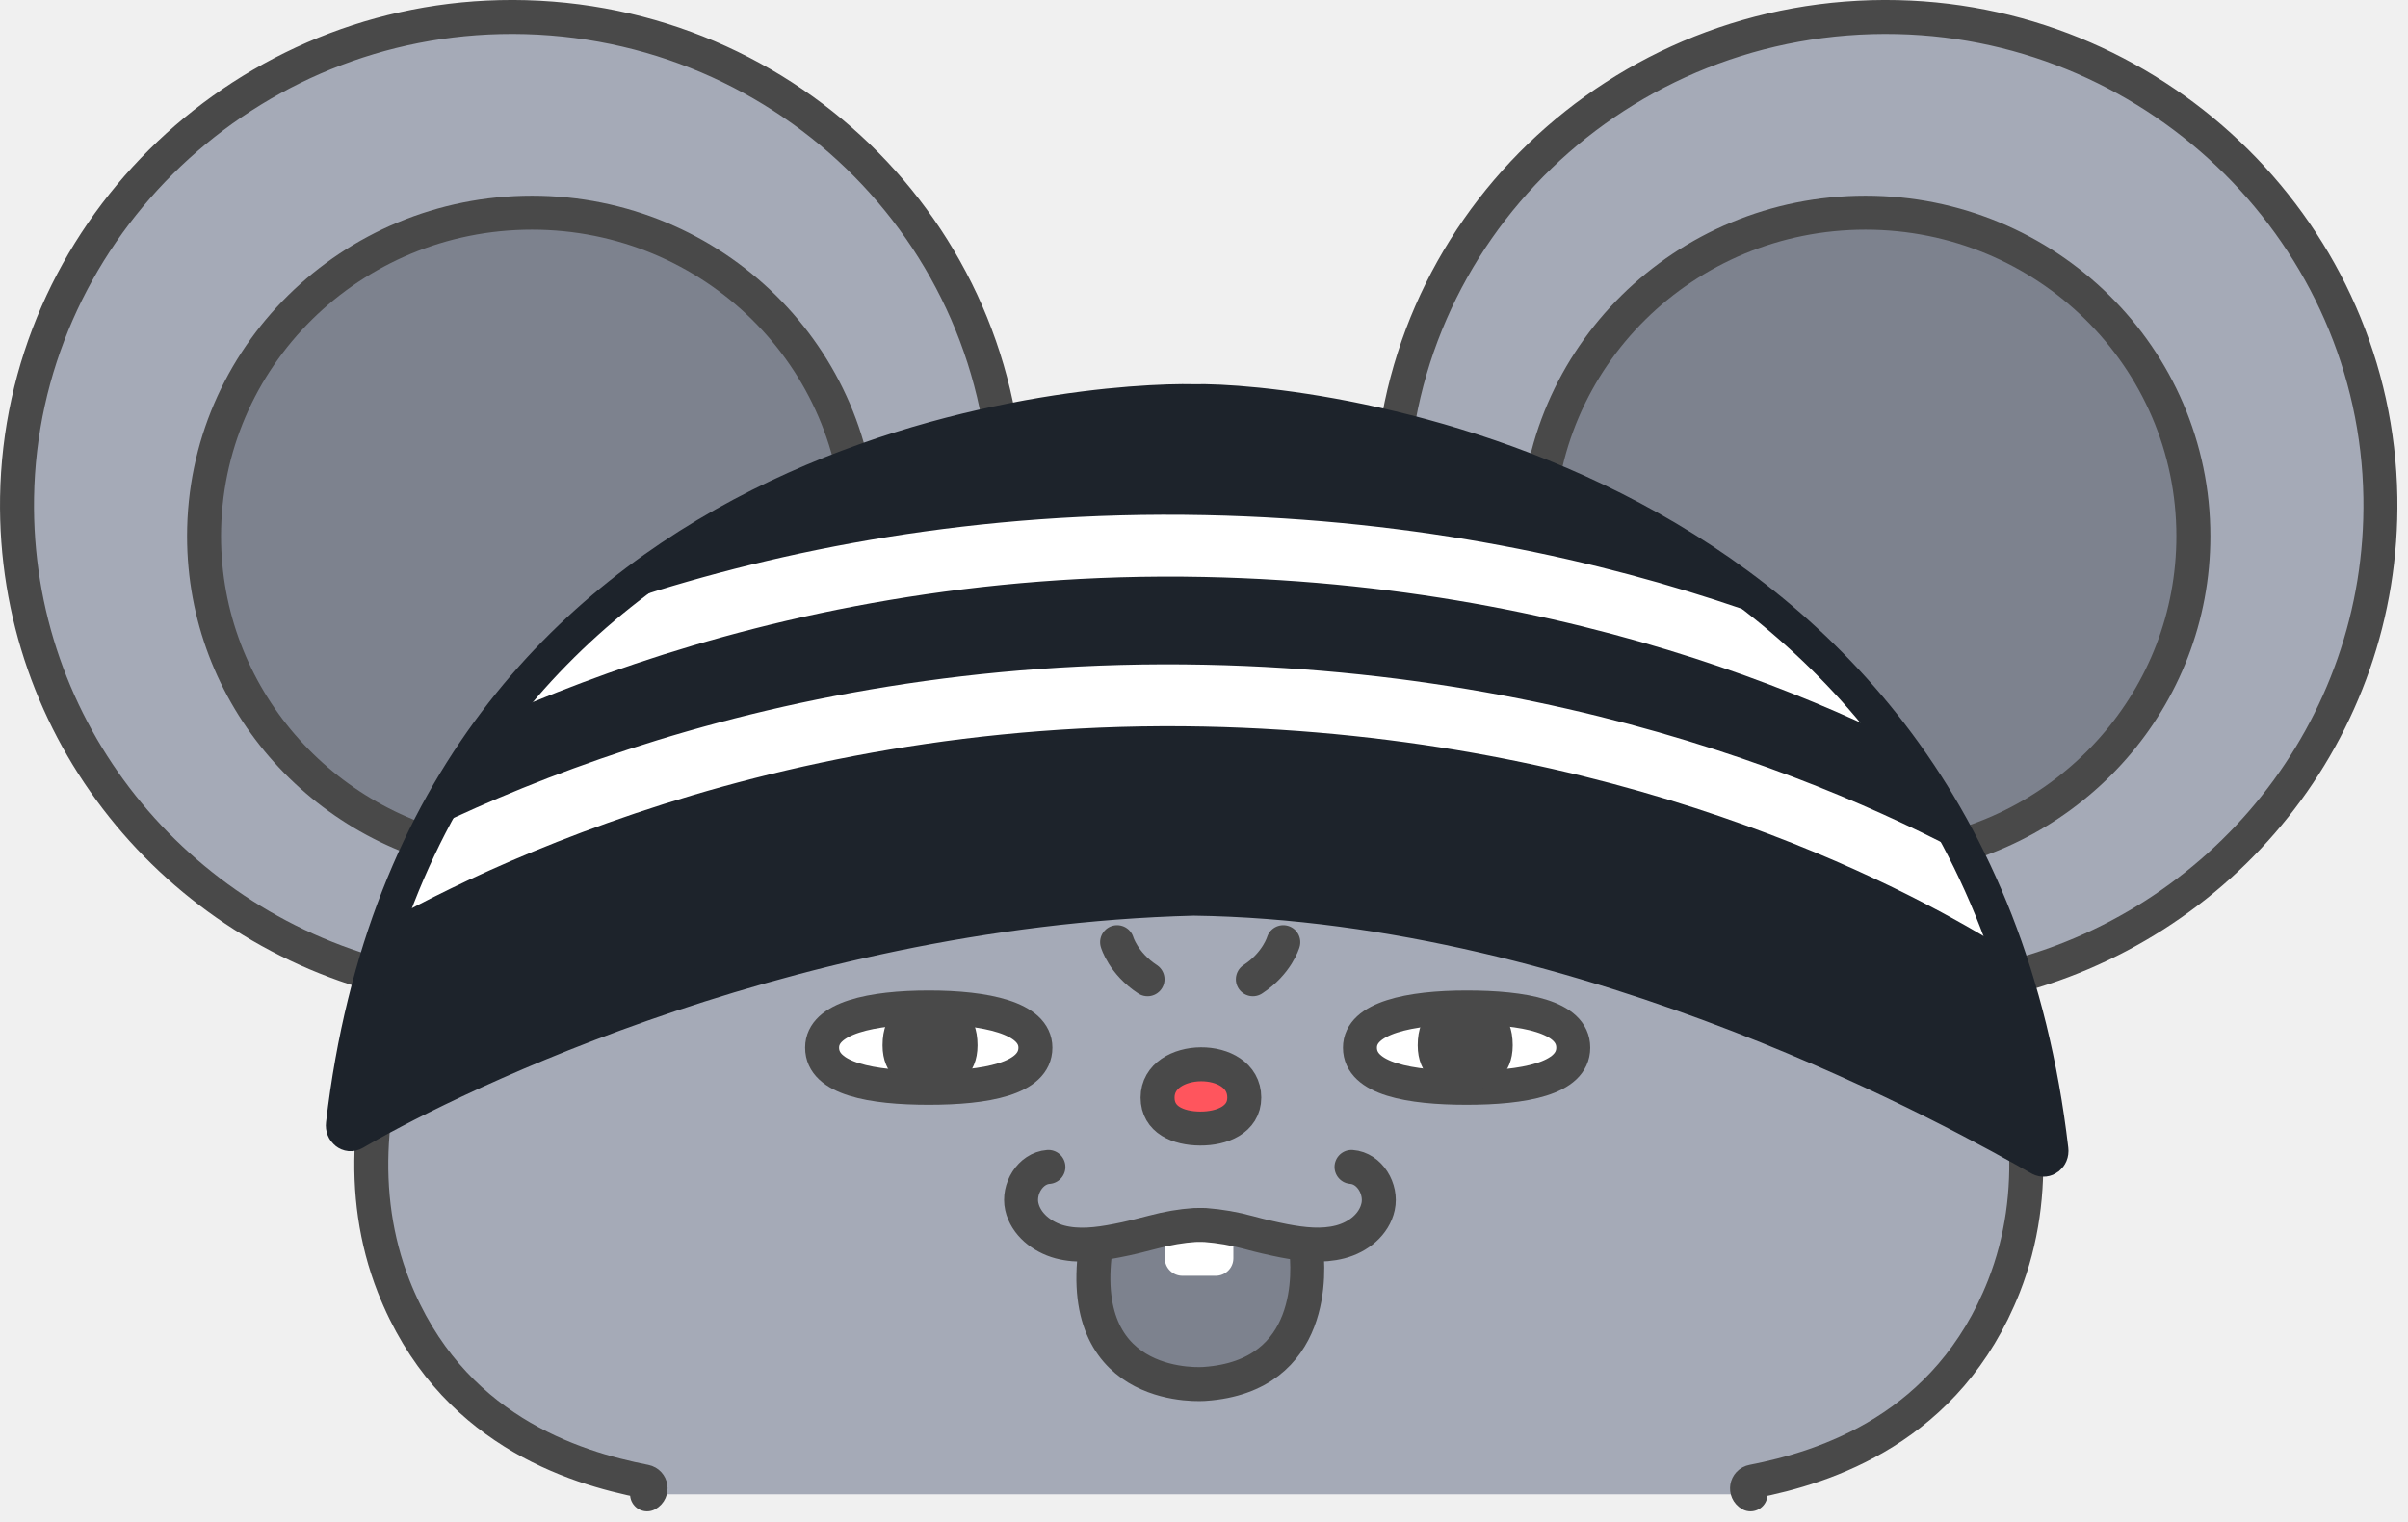
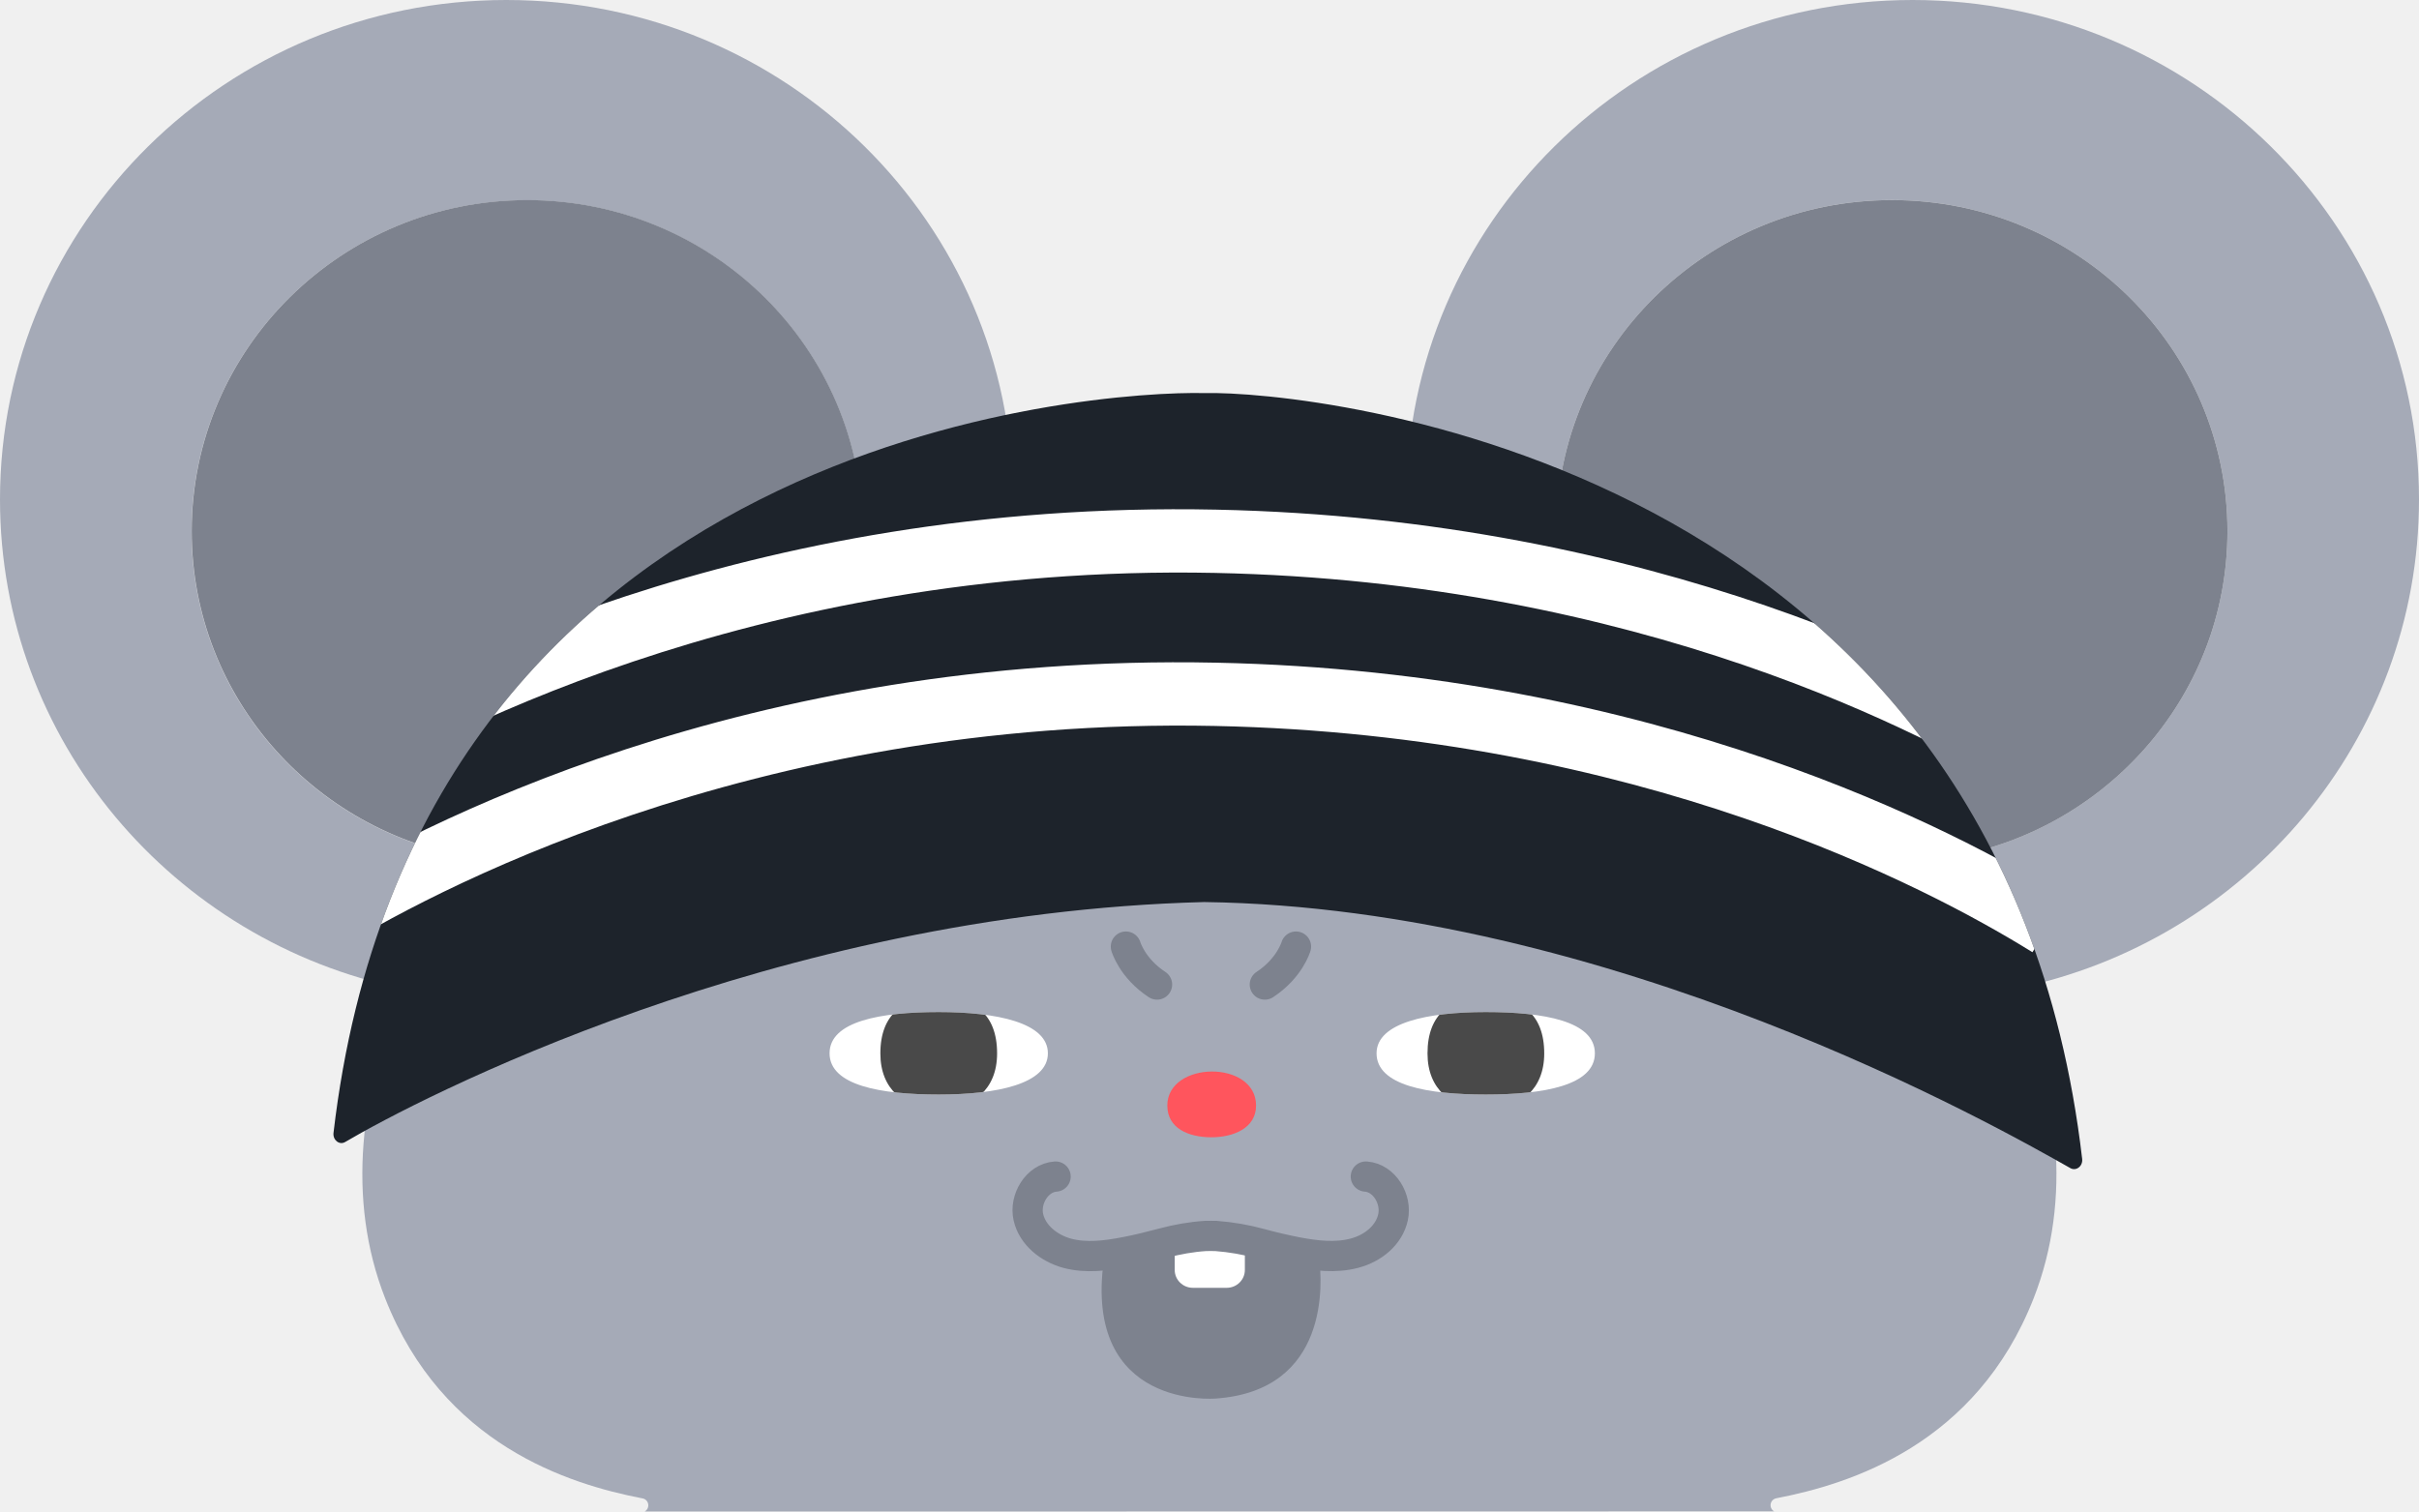
- <svg xmlns="http://www.w3.org/2000/svg" width="163" height="103" viewBox="0 0 163 103" fill="none">
-   <path d="M43.801 101.141C44.181 100.925 44.091 100.353 43.661 100.275C38.761 99.329 30.442 96.72 26.642 87.049C24.042 80.441 25.022 73.143 27.832 66.555C12.603 63.443 1.154 50.129 1.154 34.185C1.154 15.936 16.153 1.145 34.641 1.145C53.13 1.145 68.138 15.936 68.138 34.185C68.138 35.938 67.999 37.661 67.739 39.335L67.209 39.7C71.778 39.069 76.438 38.843 81.157 38.931C85.897 39.03 90.666 39.266 95.366 39.887L94.566 39.345C94.296 37.661 94.166 35.947 94.166 34.194C94.166 15.946 109.155 1.154 127.653 1.154C146.152 1.154 161.15 15.946 161.15 34.194C161.15 50.138 149.701 63.443 134.473 66.555C137.282 73.153 138.252 80.451 135.663 87.049C131.863 96.72 123.554 99.329 118.644 100.275C118.214 100.363 118.124 100.925 118.504 101.141M129.283 57.977C140.112 56.53 148.471 47.371 148.471 36.282C148.471 24.189 138.532 14.38 126.283 14.38C114.034 14.38 104.085 24.189 104.085 36.282C104.085 38.203 104.345 40.074 104.815 41.846C108.465 42.762 114.124 44.653 119.924 48.829C124.294 51.97 127.323 55.378 129.283 57.977ZM57.479 41.856C57.949 40.084 58.199 38.212 58.199 36.292C58.199 24.199 48.26 14.39 36.011 14.39C23.762 14.39 13.823 24.199 13.823 36.292C13.823 47.381 22.172 56.54 33.011 57.987C34.921 55.447 37.781 52.236 41.831 49.232C47.81 44.791 53.71 42.802 57.479 41.856Z" fill="#A5AAB7" />
-   <path d="M148.472 36.285C148.472 47.374 140.113 56.532 129.284 57.98C127.314 55.38 124.294 51.973 119.925 48.831C114.115 44.656 108.466 42.765 104.816 41.849C104.346 40.076 104.086 38.205 104.086 36.285C104.086 24.191 114.025 14.383 126.284 14.383C138.543 14.383 148.472 24.191 148.472 36.285Z" fill="#7D828E" />
-   <path d="M58.21 36.285C58.21 38.205 57.96 40.076 57.49 41.849C53.711 42.794 47.821 44.784 41.842 49.225C37.792 52.229 34.932 55.439 33.022 57.98C22.183 56.532 13.834 47.374 13.834 36.285C13.834 24.191 23.773 14.383 36.022 14.383C48.271 14.383 58.21 24.191 58.21 36.285Z" fill="#7D828E" />
-   <path d="M129.654 57.933C140.313 56.327 148.472 47.248 148.472 36.287C148.472 24.193 138.533 14.395 126.274 14.395C114.015 14.395 104.076 24.193 104.076 36.287C104.076 38.059 104.286 39.783 104.696 41.437" stroke="#494949" stroke-width="2.3" stroke-miterlimit="10" stroke-linecap="round" />
-   <path d="M118.494 101.145C118.114 100.928 118.214 100.357 118.644 100.278C123.544 99.323 131.853 96.713 135.653 87.052C138.112 80.779 137.362 73.885 134.873 67.553C134.663 67.031 134.973 66.45 135.523 66.312C150.381 62.777 161.38 49.462 161.13 33.666C160.85 16.028 146.322 1.571 128.453 1.158C109.585 0.724 94.156 15.674 94.156 34.188C94.156 35.941 94.296 37.664 94.556 39.338" stroke="#494949" stroke-width="2.3" stroke-miterlimit="10" stroke-linecap="round" />
-   <path d="M66.769 39.759C71.478 39.08 76.288 38.843 81.147 38.932C85.627 39.03 91.226 39.237 95.666 39.789" stroke="#494949" stroke-width="2.3" stroke-miterlimit="10" stroke-linecap="round" />
-   <path d="M74.158 84.511C72.788 94.428 81.557 93.67 81.557 93.67C89.117 93.148 88.607 85.92 88.397 84.403L81.097 82.906L74.158 84.502V84.511Z" fill="#7D828E" />
-   <mask id="mask0_4679_12867" style="mask-type:luminance" maskUnits="userSpaceOnUse" x="74" y="82" width="15" height="12">
-     <path d="M74.158 84.511C72.788 94.428 81.557 93.67 81.557 93.67C89.117 93.148 88.607 85.92 88.397 84.403L81.097 82.906L74.158 84.502V84.511Z" fill="white" />
+ <svg xmlns="http://www.w3.org/2000/svg" width="160" height="100" viewBox="0 0 160 100" fill="none">
+   <path d="M42.64 100C43.02 99.783 42.93 99.212 42.5 99.133C37.6 98.188 29.28 95.578 25.48 85.907C22.88 79.299 23.86 72.001 26.67 65.413C11.45 62.291 0 48.986 0 33.041C0 14.792 14.99 0 33.49 0C51.99 0 66.99 14.792 66.99 33.041C66.99 34.794 66.85 36.518 66.59 38.192L66.06 38.556C70.63 37.926 75.29 37.699 80.01 37.788C84.75 37.886 89.52 38.123 94.22 38.743L93.42 38.202C93.15 36.518 93.02 34.804 93.02 33.051C93.01 14.792 108.01 0 126.5 0C144.99 0 160 14.792 160 33.041C160 48.986 148.55 62.291 133.32 65.403C136.13 72.001 137.1 79.299 134.51 85.897C130.71 95.568 122.4 98.178 117.49 99.124C117.06 99.212 116.97 99.773 117.35 99.99M128.14 56.835C138.97 55.387 147.33 46.228 147.33 35.139C147.33 23.045 137.39 13.236 125.14 13.236C112.89 13.236 102.94 23.045 102.94 35.139C102.94 37.059 103.2 38.931 103.67 40.703C107.32 41.619 112.98 43.51 118.78 47.686C123.15 50.827 126.18 54.235 128.14 56.835ZM56.33 40.713C56.8 38.94 57.05 37.069 57.05 35.149C57.05 23.055 47.11 13.246 34.86 13.246C22.61 13.246 12.67 23.055 12.67 35.149C12.67 46.238 21.02 55.397 31.86 56.845C33.77 54.304 36.63 51.093 40.68 48.089C46.66 43.648 52.56 41.658 56.33 40.713Z" fill="#A5AAB7" />
+   <path d="M147.33 35.141C147.33 46.23 138.97 55.389 128.14 56.837C126.17 54.237 123.15 50.829 118.78 47.688C112.97 43.512 107.32 41.621 103.67 40.705C103.2 38.933 102.94 37.061 102.94 35.141C102.94 23.047 112.88 13.238 125.14 13.238C137.4 13.238 147.33 23.047 147.33 35.141Z" fill="#7D828E" />
+   <path d="M57.06 35.141C57.06 37.061 56.81 38.933 56.34 40.705C52.56 41.651 46.67 43.64 40.69 48.082C36.64 51.085 33.78 54.296 31.87 56.837C21.03 55.389 12.68 46.23 12.68 35.141C12.68 23.047 22.62 13.238 34.87 13.238C47.12 13.238 57.06 23.047 57.06 35.141Z" fill="#7D828E" />
+   <path d="M65.62 38.615C70.33 37.935 75.14 37.699 80 37.787C84.48 37.886 90.08 38.093 94.52 38.644" stroke="#494949" stroke-width="3" stroke-miterlimit="10" stroke-linecap="round" />
+   <path d="M73.01 83.367C71.639 93.284 80.409 92.526 80.409 92.526C87.969 92.004 87.46 84.775 87.249 83.259L79.95 81.762L73.01 83.357V83.367Z" fill="#7D828E" />
+   <mask id="mask0_4927_14905" style="mask-type:luminance" maskUnits="userSpaceOnUse" x="72" y="81" width="16" height="12">
+     <path d="M73.01 83.367C71.639 93.284 80.409 92.526 80.409 92.526C87.969 92.004 87.46 84.775 87.249 83.259L79.95 81.762L73.01 83.357V83.367Z" fill="white" />
  </mask>
-   <g mask="url(#mask0_4679_12867)">
-     <path d="M82.288 81.152H80.048C79.385 81.152 78.848 81.681 78.848 82.334V85.17C78.848 85.823 79.385 86.352 80.048 86.352H82.288C82.95 86.352 83.488 85.823 83.488 85.17V82.334C83.488 81.681 82.95 81.152 82.288 81.152Z" fill="white" />
+   <g mask="url(#mask0_4927_14905)">
+     <path d="M81.139 80H78.899C78.237 80 77.699 80.529 77.699 81.182V84.018C77.699 84.671 78.237 85.2 78.899 85.2H81.139C81.802 85.2 82.339 84.671 82.339 84.018V81.182C82.339 80.529 81.802 80 81.139 80Z" fill="white" />
  </g>
-   <path d="M88.397 84.402C88.607 85.919 89.107 93.138 81.557 93.669C81.557 93.669 72.788 94.428 74.158 84.511" stroke="#494949" stroke-width="2.3" stroke-miterlimit="10" stroke-linecap="round" />
-   <path d="M43.801 101.145C44.181 100.928 44.091 100.367 43.661 100.278C38.761 99.323 30.442 96.713 26.642 87.052C24.183 80.779 24.933 73.885 27.422 67.553C27.632 67.031 27.322 66.45 26.772 66.312C11.904 62.777 0.905 49.462 1.155 33.666C1.435 16.028 15.963 1.571 33.842 1.158C52.71 0.724 68.139 15.674 68.139 34.188C68.139 35.941 67.999 37.664 67.739 39.338" stroke="#494949" stroke-width="2.3" stroke-miterlimit="10" stroke-linecap="round" />
-   <path d="M32.212 57.864C21.763 56.091 13.813 47.1 13.813 36.287C13.813 24.193 23.753 14.395 36.011 14.395C48.27 14.395 58.21 24.193 58.21 36.287C58.21 38.079 57.99 39.812 57.58 41.477" stroke="#494949" stroke-width="2.3" stroke-miterlimit="10" stroke-linecap="round" />
-   <path d="M84.227 74.288C84.227 75.785 82.717 76.395 81.237 76.386C79.757 76.376 78.357 75.795 78.357 74.288C78.357 71.324 84.227 71.245 84.227 74.288Z" fill="#FF555D" />
-   <path d="M84.227 74.288C84.227 75.785 82.717 76.395 81.237 76.386C79.757 76.376 78.357 75.795 78.357 74.288C78.357 71.324 84.227 71.245 84.227 74.288Z" stroke="#494949" stroke-width="2.3" stroke-miterlimit="10" stroke-linecap="round" />
-   <path d="M86.867 63.77C86.867 63.77 86.457 65.198 84.807 66.281" stroke="#494949" stroke-width="2.3" stroke-miterlimit="10" stroke-linecap="round" />
-   <path d="M75.618 63.77C75.618 63.77 76.028 65.198 77.678 66.281" stroke="#494949" stroke-width="2.3" stroke-miterlimit="10" stroke-linecap="round" />
-   <path d="M70.968 78.984C69.738 79.073 68.898 80.481 69.168 81.673C69.438 82.865 70.538 83.731 71.728 84.056C72.978 84.391 74.307 84.224 75.577 83.977C76.417 83.82 77.257 83.603 78.087 83.386C79.007 83.14 79.957 82.973 80.877 82.914C81.107 82.904 81.347 82.914 81.577 82.914C82.597 82.993 83.557 83.16 84.526 83.426C85.316 83.642 86.126 83.83 86.926 83.987C88.176 84.224 89.486 84.381 90.726 84.056C91.966 83.731 93.026 82.865 93.286 81.673C93.546 80.481 92.716 79.073 91.486 78.984" stroke="#494949" stroke-width="2.3" stroke-miterlimit="10" stroke-linecap="round" />
-   <path d="M99.276 68.191C95.436 68.191 92.057 68.891 92.057 70.909C92.057 73.027 95.436 73.627 99.276 73.627C103.116 73.627 106.495 73.027 106.495 70.909C106.495 68.792 103.116 68.191 99.276 68.191Z" fill="white" />
-   <path d="M62.869 68.191C66.708 68.191 70.088 68.891 70.088 70.909C70.088 73.027 66.708 73.627 62.869 73.627C59.029 73.627 55.649 73.027 55.649 70.909C55.649 68.891 59.029 68.191 62.869 68.191Z" fill="white" />
-   <path d="M99.276 68.191C95.436 68.191 92.057 68.891 92.057 70.909C92.057 73.027 95.436 73.627 99.276 73.627C103.116 73.627 106.495 73.027 106.495 70.909C106.495 68.792 103.116 68.191 99.276 68.191Z" stroke="#494949" stroke-width="2.3" stroke-miterlimit="10" stroke-linecap="round" />
-   <path d="M102.397 70.751C102.397 68.525 101.047 67.757 99.407 67.649V67.629C99.327 67.629 99.257 67.629 99.177 67.629C99.107 67.629 99.027 67.629 98.957 67.629V67.649C97.317 67.757 95.967 68.525 95.967 70.751C95.967 72.75 97.317 73.705 98.957 73.843V73.863C99.037 73.863 99.107 73.863 99.177 73.863C99.247 73.863 99.327 73.863 99.407 73.863V73.843C101.047 73.695 102.397 72.75 102.397 70.751Z" fill="#494949" />
-   <path d="M62.869 68.191C66.708 68.191 70.088 68.891 70.088 70.909C70.088 73.027 66.708 73.627 62.869 73.627C59.029 73.627 55.649 73.027 55.649 70.909C55.649 68.891 59.029 68.191 62.869 68.191Z" stroke="#494949" stroke-width="2.3" stroke-miterlimit="10" stroke-linecap="round" />
-   <path d="M59.74 70.751C59.74 68.525 61.09 67.757 62.73 67.649V67.629C62.81 67.629 62.88 67.629 62.96 67.629C63.03 67.629 63.11 67.629 63.18 67.629V67.649C64.82 67.757 66.17 68.525 66.17 70.751C66.17 72.75 64.82 73.705 63.18 73.843V73.863C63.1 73.863 63.03 73.863 62.96 73.863C62.89 73.863 62.81 73.863 62.73 73.863V73.843C61.09 73.695 59.74 72.75 59.74 70.751Z" fill="#494949" />
-   <path d="M80.807 27.155C87.857 26.977 133.463 31.508 138.862 77.813C138.922 78.296 138.472 78.64 138.092 78.433C133.263 75.696 107.735 61.199 80.797 60.825C52.2 61.574 28.652 73.943 23.982 76.7C23.602 76.927 23.152 76.572 23.212 76.09C28.622 29.814 73.748 26.987 80.807 27.155Z" fill="#1D232B" />
-   <mask id="mask1_4679_12867" style="mask-type:luminance" maskUnits="userSpaceOnUse" x="23" y="27" width="116" height="52">
-     <path d="M80.807 27.155C87.857 26.977 133.463 31.508 138.862 77.813C138.922 78.296 138.472 78.64 138.092 78.433C133.263 75.696 107.735 61.199 80.797 60.825C52.2 61.574 28.652 73.943 23.982 76.7C23.602 76.927 23.152 76.572 23.212 76.09C28.622 29.814 73.748 26.987 80.807 27.155Z" fill="white" />
+   <path d="M83.08 73.144C83.08 74.641 81.57 75.251 80.09 75.241C78.61 75.231 77.21 74.65 77.21 73.144C77.21 70.179 83.08 70.1 83.08 73.144Z" fill="#FF555D" />
+   <path d="M85.72 62.625C85.72 62.625 85.31 64.053 83.66 65.136" stroke="#7D828E" stroke-width="2" stroke-miterlimit="10" stroke-linecap="round" />
+   <path d="M74.47 62.625C74.47 62.625 74.88 64.053 76.53 65.136" stroke="#7D828E" stroke-width="2" stroke-miterlimit="10" stroke-linecap="round" />
+   <path d="M69.82 77.84C68.59 77.928 67.75 79.337 68.02 80.528C68.29 81.72 69.39 82.587 70.58 82.912C71.83 83.247 73.16 83.079 74.43 82.833C75.27 82.675 76.11 82.459 76.94 82.242C77.86 81.996 78.81 81.828 79.73 81.769C79.96 81.76 80.2 81.769 80.43 81.769C81.45 81.848 82.41 82.016 83.38 82.281C84.17 82.498 84.98 82.685 85.78 82.843C87.03 83.079 88.34 83.237 89.58 82.912C90.82 82.587 91.88 81.72 92.14 80.528C92.4 79.337 91.57 77.928 90.34 77.84" stroke="#7D828E" stroke-width="2" stroke-miterlimit="10" stroke-linecap="round" />
+   <path d="M79.66 26.006C86.71 25.829 132.32 30.359 137.72 76.666C137.78 77.149 137.33 77.493 136.95 77.287C132.12 74.549 106.59 60.052 79.65 59.678C51.05 60.426 27.5 72.796 22.83 75.553C22.45 75.78 22 75.425 22.06 74.943C27.47 28.665 72.6 25.839 79.66 26.006Z" fill="#1D232B" />
+   <mask id="mask1_4927_14905" style="mask-type:luminance" maskUnits="userSpaceOnUse" x="22" y="26" width="116" height="52">
+     <path d="M79.66 26.006C86.71 25.829 132.32 30.359 137.72 76.666C137.78 77.149 137.33 77.493 136.95 77.287C132.12 74.549 106.59 60.052 79.65 59.678C51.05 60.426 27.5 72.796 22.83 75.553C22.45 75.78 22 75.425 22.06 74.943C27.47 28.665 72.6 25.839 79.66 26.006Z" fill="white" />
  </mask>
-   <g mask="url(#mask1_4679_12867)">
-     <path d="M23.182 64.155L20.912 60.6C28.801 55.696 50.51 44.351 81.577 44.991C110.684 45.592 130.623 56.109 137.842 60.6L135.572 64.145C128.653 59.842 109.534 49.757 81.497 49.176C50.73 48.546 29.081 60.472 23.182 64.145V64.155Z" fill="white" />
-     <path d="M23.182 54.03L20.912 50.475C28.801 45.571 50.499 34.226 81.577 34.866C110.684 35.467 130.623 45.984 137.842 50.475L135.572 54.02C128.653 49.717 109.534 39.632 81.497 39.051C50.73 38.421 29.081 50.347 23.182 54.02V54.03Z" fill="white" />
+   <g mask="url(#mask1_4927_14905)">
+     <path d="M22.03 63.007L19.76 59.452C27.65 54.548 49.36 43.202 80.43 43.842C109.54 44.443 129.48 54.961 136.7 59.452L134.43 62.997C127.51 58.694 108.39 48.609 80.35 48.028C49.58 47.398 27.93 59.324 22.03 62.997V63.007Z" fill="white" />
+     <path d="M22.03 52.882L19.76 49.327C27.65 44.423 49.35 33.077 80.43 33.717C109.54 34.318 129.48 44.836 136.7 49.327L134.43 52.872C127.51 48.569 108.39 38.484 80.35 37.903C49.58 37.273 27.93 49.199 22.03 52.872V52.882Z" fill="white" />
  </g>
-   <path d="M80.807 27.155C87.857 26.977 133.463 31.508 138.862 77.813C138.922 78.296 138.472 78.64 138.092 78.433C133.263 75.696 107.735 61.199 80.797 60.825C52.2 61.574 28.652 73.943 23.982 76.7C23.602 76.927 23.152 76.572 23.212 76.09C28.622 29.814 73.748 26.987 80.807 27.155Z" stroke="#1D232B" stroke-width="2.3" stroke-miterlimit="10" />
+   <path d="M62.09 66.957C65.93 66.957 69.31 67.656 69.31 69.685C69.31 71.714 65.93 72.413 62.09 72.413C58.25 72.413 54.87 71.812 54.87 69.685C54.87 67.558 58.25 66.957 62.09 66.957Z" fill="white" />
+   <mask id="mask2_4927_14905" style="mask-type:luminance" maskUnits="userSpaceOnUse" x="54" y="66" width="16" height="7">
+     <path d="M62.09 66.957C65.93 66.957 69.31 67.656 69.31 69.685C69.31 71.714 65.93 72.413 62.09 72.413C58.25 72.413 54.87 71.812 54.87 69.685C54.87 67.558 58.25 66.957 62.09 66.957Z" fill="white" />
+   </mask>
+   <g mask="url(#mask2_4927_14905)">
+     <path d="M58.23 69.694C58.23 67.005 59.85 66.079 61.821 65.942V65.922C61.91 65.922 62.001 65.922 62.09 65.922C62.181 65.922 62.27 65.922 62.361 65.922V65.942C64.341 66.079 65.951 66.995 65.951 69.694C65.951 72.107 64.331 73.259 62.361 73.436V73.466C62.27 73.466 62.181 73.466 62.09 73.466C62.001 73.466 61.91 73.466 61.821 73.466V73.436C59.84 73.259 58.23 72.107 58.23 69.694Z" fill="#494949" />
+   </g>
+   <path d="M98.27 66.957C94.43 66.957 91.05 67.656 91.05 69.685C91.05 71.812 94.43 72.413 98.27 72.413C102.11 72.413 105.49 71.812 105.49 69.685C105.49 67.558 102.11 66.957 98.27 66.957Z" fill="white" />
+   <mask id="mask3_4927_14905" style="mask-type:luminance" maskUnits="userSpaceOnUse" x="91" y="66" width="15" height="7">
+     <path d="M98.27 66.957C94.43 66.957 91.05 67.656 91.05 69.685C91.05 71.812 94.43 72.413 98.27 72.413C102.11 72.413 105.49 71.812 105.49 69.685C105.49 67.558 102.11 66.957 98.27 66.957Z" fill="white" />
+   </mask>
+   <g mask="url(#mask3_4927_14905)">
+     <path d="M102.14 69.694C102.14 67.005 100.52 66.079 98.55 65.942V65.922C98.46 65.922 98.37 65.922 98.28 65.922C98.19 65.922 98.1 65.922 98.01 65.922V65.942C96.03 66.079 94.42 66.995 94.42 69.694C94.42 72.107 96.04 73.259 98.01 73.436V73.466C98.1 73.466 98.19 73.466 98.28 73.466C98.37 73.466 98.46 73.466 98.55 73.466V73.436C100.53 73.259 102.14 72.107 102.14 69.694Z" fill="#494949" />
+   </g>
</svg>
